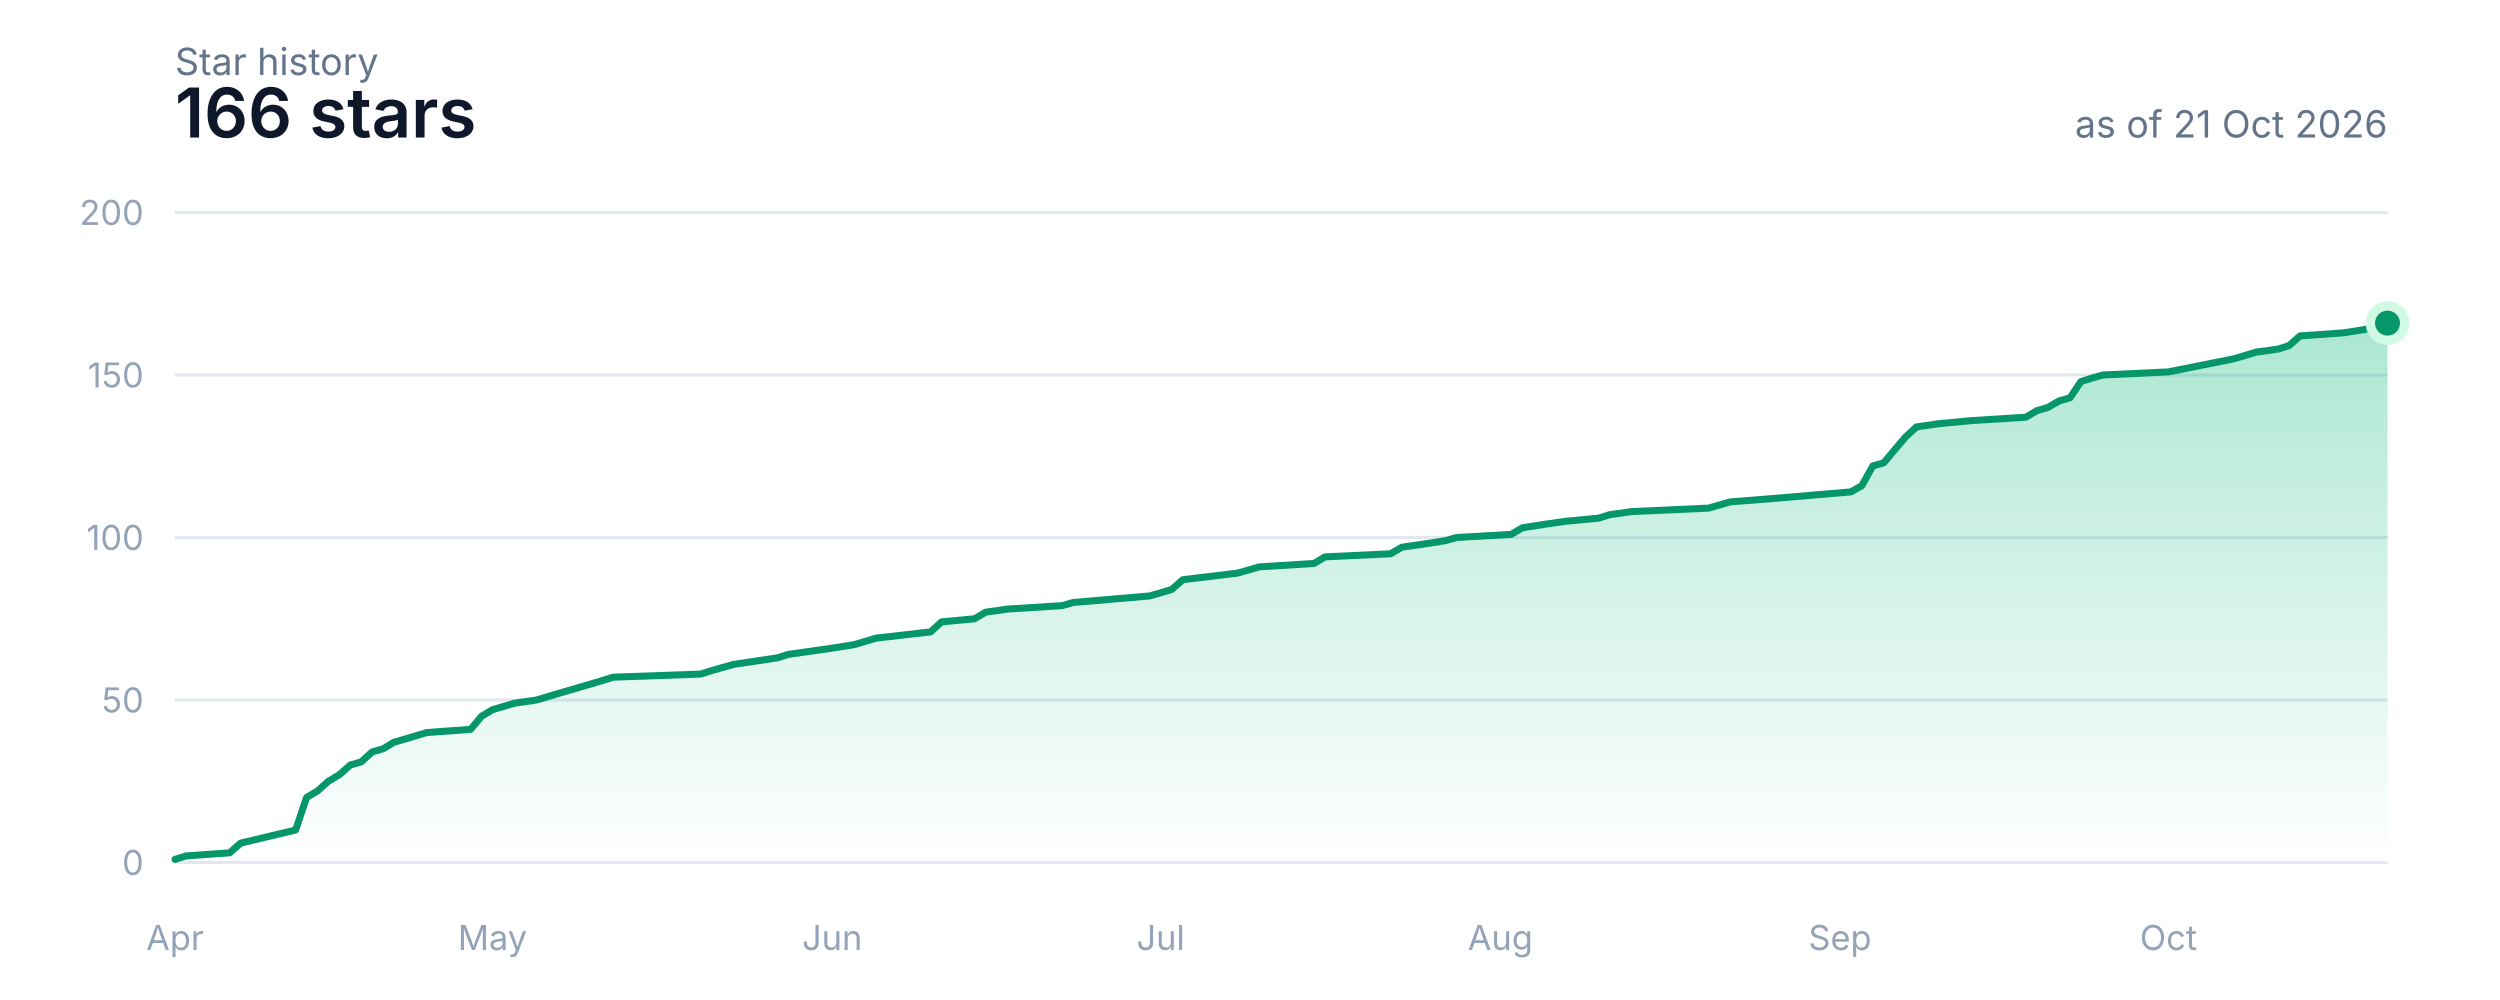
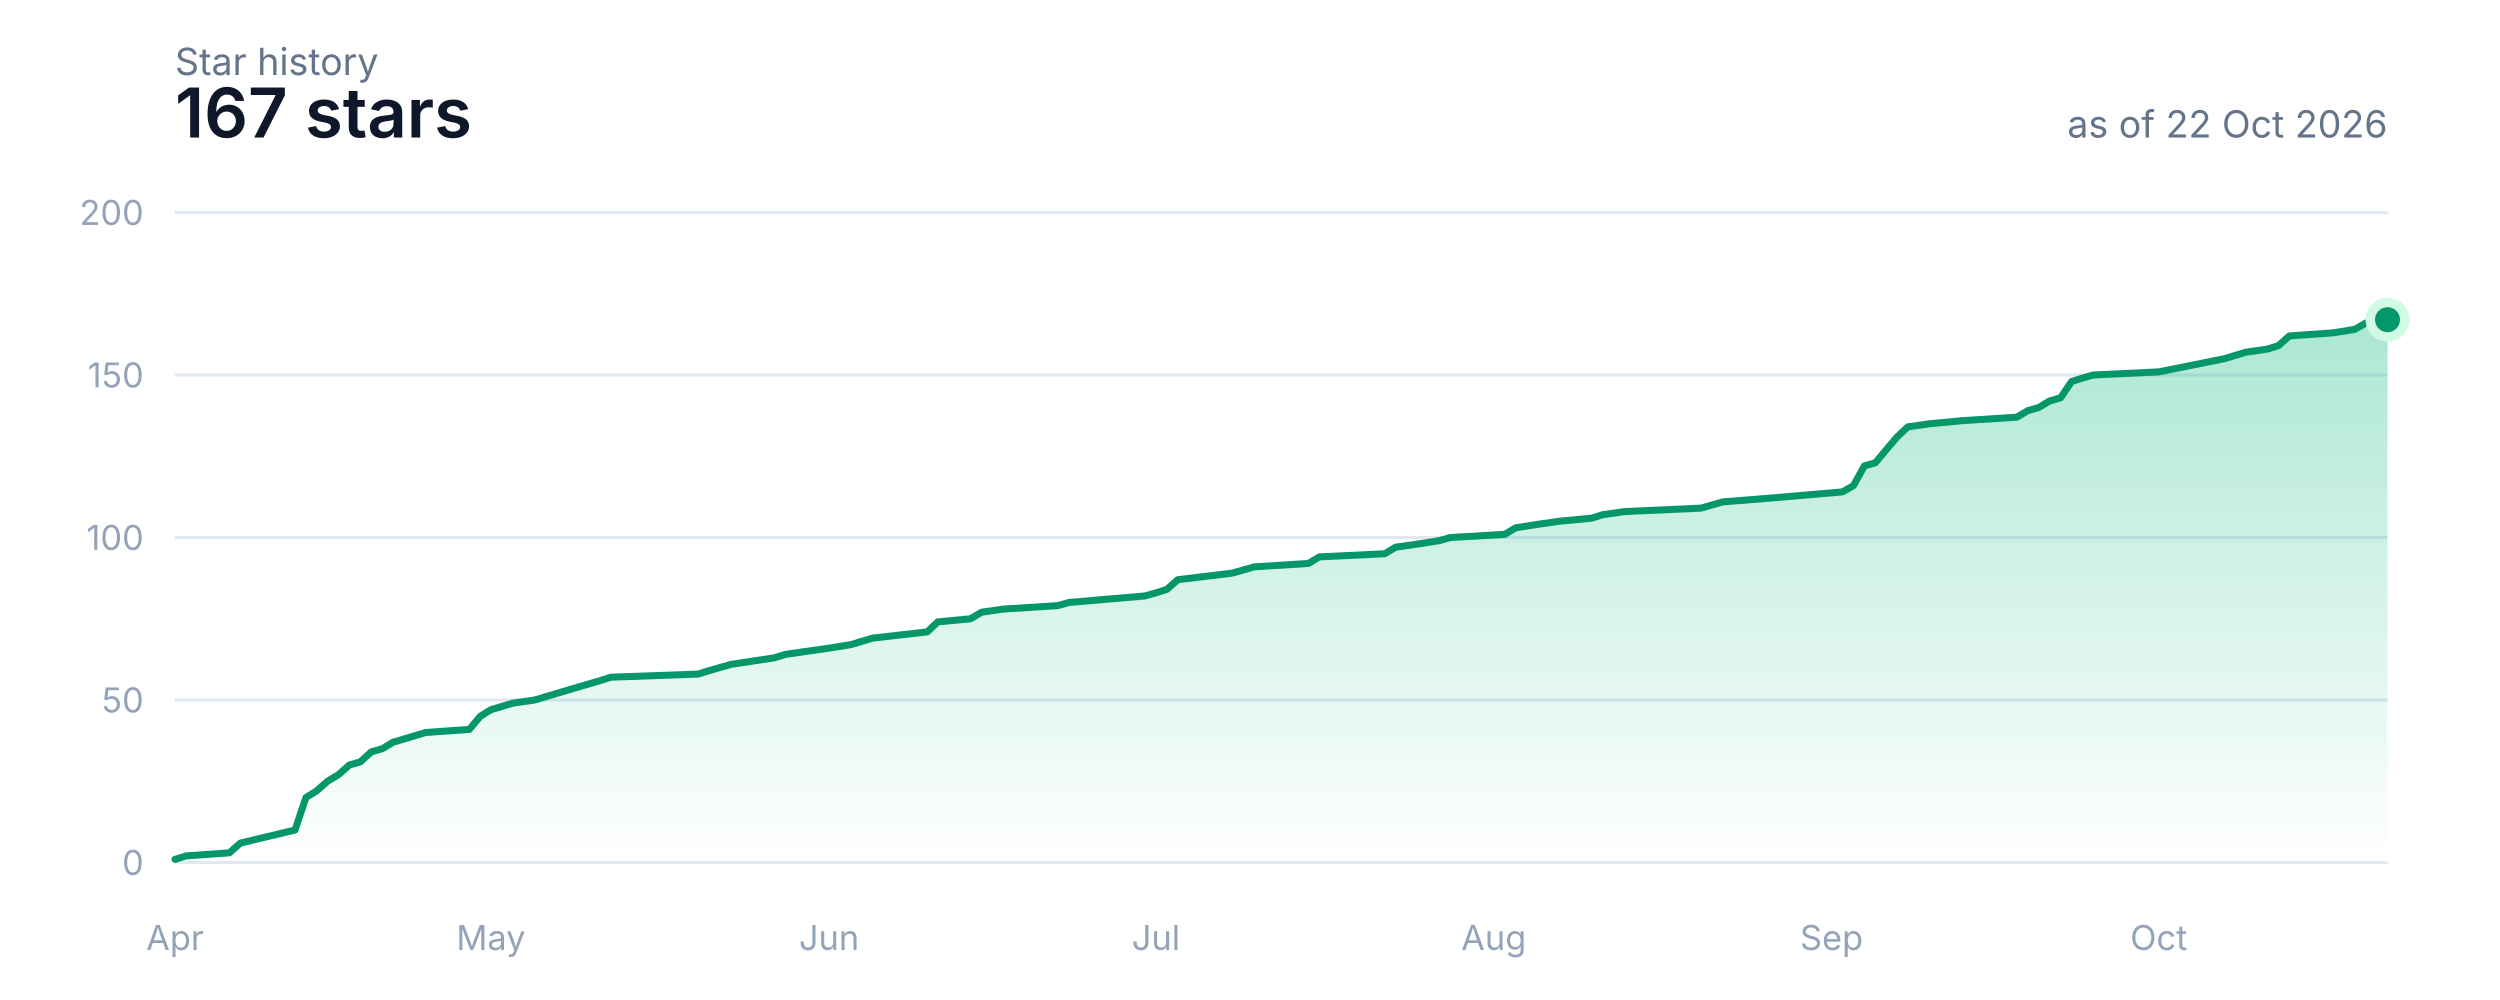
- <svg xmlns="http://www.w3.org/2000/svg" width="800" height="320" viewBox="0 0 800 320" role="img" aria-label="OpenSRE GitHub star history, 166 stars as of 2026-10-21">
+ <svg xmlns="http://www.w3.org/2000/svg" width="800" height="320" viewBox="0 0 800 320" role="img" aria-label="OpenSRE GitHub star history, 167 stars as of 2026-10-22">
  <rect width="100%" height="100%" fill="#ffffff" />
  <text x="56" y="24" fill="#64748b" font-family="ui-sans-serif, system-ui, -apple-system, sans-serif" font-size="12">Star history</text>
-   <text x="56" y="44" fill="#0f172a" font-family="ui-sans-serif, system-ui, -apple-system, sans-serif" font-size="22" font-weight="600">166 stars</text>
-   <text x="764" y="44" fill="#64748b" font-family="ui-sans-serif, system-ui, -apple-system, sans-serif" font-size="12" text-anchor="end">as of 21 Oct 2026</text>
+   <text x="56" y="44" fill="#0f172a" font-family="ui-sans-serif, system-ui, -apple-system, sans-serif" font-size="22" font-weight="600">167 stars</text>
+   <text x="764" y="44" fill="#64748b" font-family="ui-sans-serif, system-ui, -apple-system, sans-serif" font-size="12" text-anchor="end">as of 22 Oct 2026</text>
  <g font-family="ui-sans-serif, system-ui, -apple-system, sans-serif">
    <line x1="56" y1="276.0" x2="764" y2="276.0" stroke="#e2e8f0" stroke-width="1" />
    <text x="46" y="276.0" fill="#94a3b8" font-size="11" text-anchor="end" dominant-baseline="middle">0</text>
    <line x1="56" y1="224.0" x2="764" y2="224.0" stroke="#e2e8f0" stroke-width="1" />
    <text x="46" y="224.0" fill="#94a3b8" font-size="11" text-anchor="end" dominant-baseline="middle">50</text>
    <line x1="56" y1="172.0" x2="764" y2="172.0" stroke="#e2e8f0" stroke-width="1" />
    <text x="46" y="172.0" fill="#94a3b8" font-size="11" text-anchor="end" dominant-baseline="middle">100</text>
    <line x1="56" y1="120.0" x2="764" y2="120.0" stroke="#e2e8f0" stroke-width="1" />
    <text x="46" y="120.0" fill="#94a3b8" font-size="11" text-anchor="end" dominant-baseline="middle">150</text>
    <line x1="56" y1="68.0" x2="764" y2="68.0" stroke="#e2e8f0" stroke-width="1" />
    <text x="46" y="68.0" fill="#94a3b8" font-size="11" text-anchor="end" dominant-baseline="middle">200</text>
    <text x="56.0" y="304" fill="#94a3b8" font-size="11" text-anchor="middle">Apr</text>
-     <text x="157.6" y="304" fill="#94a3b8" font-size="11" text-anchor="middle">May</text>
-     <text x="266.3" y="304" fill="#94a3b8" font-size="11" text-anchor="middle">Jun</text>
-     <text x="371.4" y="304" fill="#94a3b8" font-size="11" text-anchor="middle">Jul</text>
-     <text x="480.1" y="304" fill="#94a3b8" font-size="11" text-anchor="middle">Aug</text>
-     <text x="588.8" y="304" fill="#94a3b8" font-size="11" text-anchor="middle">Sep</text>
-     <text x="693.9" y="304" fill="#94a3b8" font-size="11" text-anchor="middle">Oct</text>
+     <text x="157.1" y="304" fill="#94a3b8" font-size="11" text-anchor="middle">May</text>
+     <text x="265.3" y="304" fill="#94a3b8" font-size="11" text-anchor="middle">Jun</text>
+     <text x="369.9" y="304" fill="#94a3b8" font-size="11" text-anchor="middle">Jul</text>
+     <text x="478.0" y="304" fill="#94a3b8" font-size="11" text-anchor="middle">Aug</text>
+     <text x="586.1" y="304" fill="#94a3b8" font-size="11" text-anchor="middle">Sep</text>
+     <text x="690.8" y="304" fill="#94a3b8" font-size="11" text-anchor="middle">Oct</text>
  </g>
  <defs>
    <linearGradient id="fill-light" x1="0" y1="0" x2="0" y2="1">
      <stop offset="0%" stop-color="#10b981" stop-opacity="0.35" />
      <stop offset="100%" stop-color="#10b981" stop-opacity="0" />
    </linearGradient>
  </defs>
-   <path d="M56.0,275.0 L59.5,273.9 L73.5,272.9 L77.0,269.8 L94.6,265.6 L98.1,255.2 L101.6,253.1 L105.1,250.0 L108.6,247.9 L112.1,244.8 L115.6,243.8 L119.1,240.6 L122.6,239.6 L126.1,237.5 L129.6,236.5 L136.6,234.4 L150.6,233.4 L154.1,229.2 L157.6,227.1 L164.7,225.0 L171.7,224.0 L178.7,221.9 L192.7,217.8 L196.2,216.7 L224.2,215.7 L227.7,214.6 L231.2,213.6 L234.8,212.6 L248.8,210.5 L252.3,209.4 L259.3,208.4 L266.3,207.4 L273.3,206.3 L280.3,204.2 L297.8,202.2 L301.3,199.0 L311.9,198.0 L315.4,195.9 L322.4,194.9 L339.9,193.8 L343.4,192.8 L367.9,190.7 L371.4,189.7 L375.0,188.6 L378.5,185.5 L396.0,183.4 L399.5,182.4 L403.0,181.4 L420.5,180.3 L424.0,178.2 L445.0,177.2 L448.6,175.1 L455.6,174.1 L462.6,173.0 L466.1,172.0 L483.6,171.0 L487.1,168.9 L494.1,167.8 L501.1,166.8 L511.6,165.8 L515.1,164.7 L522.2,163.7 L546.7,162.6 L553.7,160.6 L567.7,159.5 L592.3,157.4 L595.8,155.4 L599.3,149.1 L602.8,148.1 L606.3,143.9 L609.8,139.8 L613.3,136.6 L620.3,135.6 L630.8,134.6 L648.3,133.5 L651.8,131.4 L655.3,130.4 L658.9,128.3 L662.4,127.3 L665.9,122.1 L669.4,121.0 L672.9,120.0 L693.9,119.0 L714.9,114.8 L721.9,112.7 L729.0,111.7 L732.5,110.6 L736.0,107.5 L750.0,106.5 L757.0,105.4 L760.5,103.4 L764.0,103.4 L764.0,276.0 L56.0,276.0 Z" fill="url(#fill-light)" />
-   <path d="M56.0,275.0 L59.5,273.9 L73.5,272.9 L77.0,269.8 L94.6,265.6 L98.1,255.2 L101.6,253.1 L105.1,250.0 L108.6,247.9 L112.1,244.8 L115.6,243.8 L119.1,240.6 L122.6,239.6 L126.1,237.5 L129.6,236.5 L136.6,234.4 L150.6,233.4 L154.1,229.2 L157.6,227.1 L164.7,225.0 L171.7,224.0 L178.7,221.9 L192.7,217.8 L196.2,216.7 L224.2,215.7 L227.7,214.6 L231.2,213.6 L234.8,212.6 L248.8,210.5 L252.3,209.4 L259.3,208.4 L266.3,207.4 L273.3,206.3 L280.3,204.2 L297.8,202.2 L301.3,199.0 L311.9,198.0 L315.4,195.9 L322.4,194.9 L339.9,193.8 L343.4,192.8 L367.9,190.7 L371.4,189.7 L375.0,188.6 L378.5,185.5 L396.0,183.4 L399.5,182.4 L403.0,181.4 L420.5,180.3 L424.0,178.2 L445.0,177.2 L448.6,175.1 L455.6,174.1 L462.6,173.0 L466.1,172.0 L483.6,171.0 L487.1,168.9 L494.1,167.8 L501.1,166.8 L511.6,165.8 L515.1,164.7 L522.2,163.7 L546.7,162.6 L553.7,160.6 L567.7,159.5 L592.3,157.4 L595.8,155.4 L599.3,149.1 L602.8,148.1 L606.3,143.9 L609.8,139.8 L613.3,136.6 L620.3,135.6 L630.8,134.6 L648.3,133.5 L651.8,131.4 L655.3,130.4 L658.9,128.3 L662.4,127.3 L665.9,122.1 L669.4,121.0 L672.9,120.0 L693.9,119.0 L714.9,114.8 L721.9,112.7 L729.0,111.7 L732.5,110.6 L736.0,107.5 L750.0,106.5 L757.0,105.4 L760.5,103.4 L764.0,103.4" fill="none" stroke="#059669" stroke-width="2.25" stroke-linecap="round" stroke-linejoin="round" />
-   <circle cx="764.0" cy="103.4" r="7" fill="#d1fae5" />
-   <circle cx="764.0" cy="103.4" r="4" fill="#059669" />
+   <path d="M56.0,275.0 L59.5,273.9 L73.4,272.9 L76.9,269.8 L94.4,265.6 L97.9,255.2 L101.3,253.1 L104.8,250.0 L108.3,247.9 L111.8,244.8 L115.3,243.8 L118.8,240.6 L122.3,239.6 L125.8,237.5 L129.2,236.5 L136.2,234.4 L150.2,233.4 L153.7,229.2 L157.1,227.1 L164.1,225.0 L171.1,224.0 L178.1,221.9 L192.0,217.8 L195.5,216.7 L223.4,215.7 L226.9,214.6 L230.4,213.6 L233.9,212.6 L247.8,210.5 L251.3,209.4 L258.3,208.4 L265.3,207.4 L272.2,206.3 L279.2,204.2 L296.7,202.2 L300.1,199.0 L310.6,198.0 L314.1,195.9 L321.1,194.9 L338.5,193.8 L342.0,192.8 L366.4,190.7 L369.9,189.7 L373.4,188.6 L376.9,185.5 L394.3,183.4 L397.8,182.4 L401.3,181.4 L418.7,180.3 L422.2,178.2 L443.1,177.2 L446.6,175.1 L453.6,174.1 L460.6,173.0 L464.1,172.0 L481.5,171.0 L485.0,168.9 L492.0,167.8 L498.9,166.8 L509.4,165.8 L512.9,164.7 L519.9,163.7 L544.3,162.6 L551.3,160.6 L565.2,159.5 L589.6,157.4 L593.1,155.4 L596.6,149.1 L600.1,148.1 L603.6,143.9 L607.1,139.8 L610.5,136.6 L617.5,135.6 L628.0,134.6 L645.4,133.5 L648.9,131.4 L652.4,130.4 L655.9,128.3 L659.4,127.3 L662.9,122.1 L666.3,121.0 L669.8,120.0 L690.8,119.0 L711.7,114.8 L718.7,112.7 L725.6,111.7 L729.1,110.6 L732.6,107.5 L746.6,106.5 L753.5,105.4 L757.0,103.4 L760.5,102.3 L764.0,102.3 L764.0,276.0 L56.0,276.0 Z" fill="url(#fill-light)" />
+   <path d="M56.0,275.0 L59.5,273.9 L73.4,272.9 L76.9,269.8 L94.4,265.6 L97.9,255.2 L101.3,253.1 L104.8,250.0 L108.3,247.9 L111.8,244.8 L115.3,243.8 L118.8,240.6 L122.3,239.6 L125.8,237.5 L129.2,236.5 L136.2,234.4 L150.2,233.4 L153.7,229.2 L157.1,227.1 L164.1,225.0 L171.1,224.0 L178.1,221.9 L192.0,217.8 L195.5,216.7 L223.4,215.7 L226.9,214.6 L230.4,213.6 L233.9,212.6 L247.8,210.5 L251.3,209.4 L258.3,208.4 L265.3,207.4 L272.2,206.3 L279.2,204.2 L296.7,202.2 L300.1,199.0 L310.6,198.0 L314.1,195.9 L321.1,194.9 L338.5,193.8 L342.0,192.8 L366.4,190.7 L369.9,189.7 L373.4,188.6 L376.9,185.5 L394.3,183.4 L397.8,182.4 L401.3,181.4 L418.7,180.3 L422.2,178.2 L443.1,177.2 L446.6,175.1 L453.6,174.1 L460.6,173.0 L464.1,172.0 L481.5,171.0 L485.0,168.9 L492.0,167.8 L498.9,166.8 L509.4,165.8 L512.9,164.7 L519.9,163.7 L544.3,162.6 L551.3,160.6 L565.2,159.5 L589.6,157.4 L593.1,155.4 L596.6,149.1 L600.1,148.1 L603.6,143.9 L607.1,139.8 L610.5,136.6 L617.5,135.6 L628.0,134.6 L645.4,133.5 L648.9,131.4 L652.4,130.4 L655.9,128.3 L659.4,127.3 L662.9,122.1 L666.3,121.0 L669.8,120.0 L690.8,119.0 L711.7,114.8 L718.7,112.7 L725.6,111.7 L729.1,110.6 L732.6,107.5 L746.6,106.5 L753.5,105.4 L757.0,103.4 L760.5,102.3 L764.0,102.3" fill="none" stroke="#059669" stroke-width="2.25" stroke-linecap="round" stroke-linejoin="round" />
+   <circle cx="764.0" cy="102.3" r="7" fill="#d1fae5" />
+   <circle cx="764.0" cy="102.3" r="4" fill="#059669" />
</svg>
